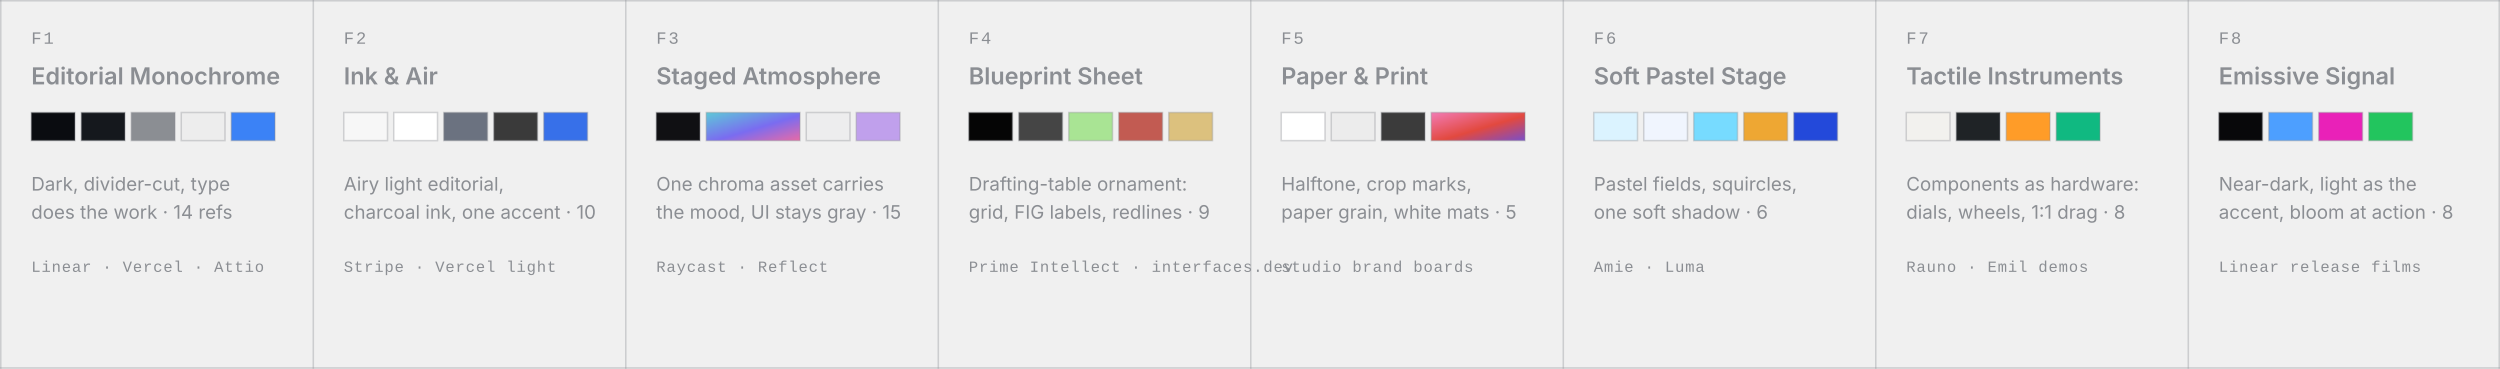
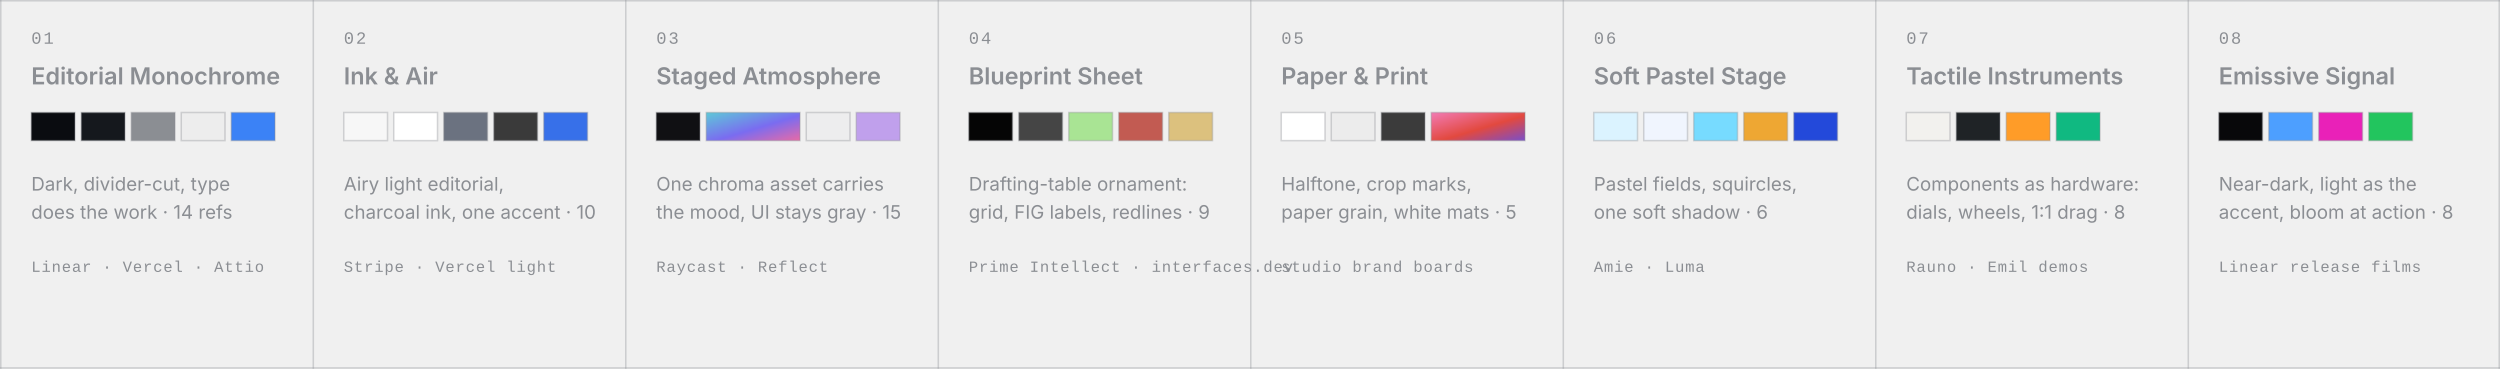
<svg xmlns="http://www.w3.org/2000/svg" width="1600" height="236" viewBox="0 0 1600 236" role="img" aria-label="The eight style families">
  <defs>
    <style>
      .sans { font-family: Inter, -apple-system, "Segoe UI", Helvetica, Arial, sans-serif; }
      .mono { font-family: "SF Mono", Menlo, Consolas, "Liberation Mono", monospace; }
      .fx { fill: #8B8E93; }
      .ess { fill: #8B8E93; }
      .rule { stroke: #8B8E93; stroke-opacity: 0.35; }
      .sw { stroke: #8B8E93; stroke-opacity: 0.35; }
    </style>
    <linearGradient id="atm" x1="0" y1="0" x2="1" y2="1">
      <stop offset="0" stop-color="#5ec9d8" />
      <stop offset="0.55" stop-color="#7a6cf0" />
      <stop offset="1" stop-color="#e86aa6" />
    </linearGradient>
    <linearGradient id="print" x1="0" y1="0" x2="1" y2="1">
      <stop offset="0" stop-color="#f27bb4" />
      <stop offset="0.55" stop-color="#e2493f" />
      <stop offset="1" stop-color="#7a4ec9" />
    </linearGradient>
  </defs>
  <g class="rule" stroke-width="1">
    <line x1="0.5" y1="0" x2="0.5" y2="236" />
    <line x1="200.5" y1="0" x2="200.5" y2="236" />
    <line x1="400.5" y1="0" x2="400.5" y2="236" />
    <line x1="600.5" y1="0" x2="600.5" y2="236" />
    <line x1="800.5" y1="0" x2="800.5" y2="236" />
    <line x1="1000.5" y1="0" x2="1000.5" y2="236" />
    <line x1="1200.5" y1="0" x2="1200.5" y2="236" />
    <line x1="1400.5" y1="0" x2="1400.5" y2="236" />
    <line x1="1599.5" y1="0" x2="1599.5" y2="236" />
    <line x1="0" y1="0.5" x2="1600" y2="0.5" />
    <line x1="0" y1="235.5" x2="1600" y2="235.5" />
  </g>
  <g transform="translate(20 28)">
-     <text class="mono fx" font-size="11" letter-spacing="1.2" y="0">F1</text>
+     <text class="mono fx" font-size="11" letter-spacing="1.2" y="0">01</text>
    <text class="sans" font-size="15" font-weight="600" fill="#8B8E93" y="26">Editorial Monochrome</text>
    <g transform="translate(0 44)" class="sw">
      <rect width="28" height="18" fill="#0A0C10" />
      <rect x="32" width="28" height="18" fill="#15181D" />
      <rect x="64" width="28" height="18" fill="#8b8e93" />
      <rect x="96" width="28" height="18" fill="#EDEDED" />
      <rect x="128" width="28" height="18" fill="#3B82F6" />
    </g>
    <text class="sans ess" font-size="12" y="94">Dark, divider-cut, type</text>
    <text class="sans ess" font-size="12" y="112">does the work · 14 refs</text>
    <text class="mono ess" font-size="10" y="146" letter-spacing="0.5">Linear · Vercel · Attio</text>
  </g>
  <g transform="translate(220 28)">
-     <text class="mono fx" font-size="11" letter-spacing="1.2" y="0">F2</text>
+     <text class="mono fx" font-size="11" letter-spacing="1.2" y="0">02</text>
    <text class="sans" font-size="15" font-weight="600" fill="#8B8E93" y="26">Ink &amp; Air</text>
    <g transform="translate(0 44)" class="sw">
      <rect width="28" height="18" fill="#F7F7F7" />
      <rect x="32" width="28" height="18" fill="#FFFFFF" />
      <rect x="64" width="28" height="18" fill="#6B7280" />
      <rect x="96" width="28" height="18" fill="#3A3A3A" />
      <rect x="128" width="28" height="18" fill="#3770E9" />
    </g>
    <text class="sans ess" font-size="12" y="94">Airy light editorial,</text>
    <text class="sans ess" font-size="12" y="112">charcoal ink, one accent · 10</text>
    <text class="mono ess" font-size="10" y="146" letter-spacing="0.5">Stripe · Vercel light</text>
  </g>
  <g transform="translate(420 28)">
-     <text class="mono fx" font-size="11" letter-spacing="1.2" y="0">F3</text>
+     <text class="mono fx" font-size="11" letter-spacing="1.2" y="0">03</text>
    <text class="sans" font-size="15" font-weight="600" fill="#8B8E93" y="26">Staged Atmosphere</text>
    <g transform="translate(0 44)" class="sw">
      <rect width="28" height="18" fill="#101013" />
      <rect x="32" width="60" height="18" fill="url(#atm)" />
      <rect x="96" width="28" height="18" fill="#EDEDEE" />
      <rect x="128" width="28" height="18" fill="#C0A0EC" />
    </g>
    <text class="sans ess" font-size="12" y="94">One chroma asset carries</text>
    <text class="sans ess" font-size="12" y="112">the mood, UI stays gray · 15</text>
    <text class="mono ess" font-size="10" y="146" letter-spacing="0.5">Raycast · Reflect</text>
  </g>
  <g transform="translate(620 28)">
-     <text class="mono fx" font-size="11" letter-spacing="1.2" y="0">F4</text>
+     <text class="mono fx" font-size="11" letter-spacing="1.2" y="0">04</text>
    <text class="sans" font-size="15" font-weight="600" fill="#8B8E93" y="26">Blueprint Sheet</text>
    <g transform="translate(0 44)" class="sw">
      <rect width="28" height="18" fill="#050505" />
      <rect x="32" width="28" height="18" fill="#454545" />
      <rect x="64" width="28" height="18" fill="#a9e494" />
      <rect x="96" width="28" height="18" fill="#c25b52" />
      <rect x="128" width="28" height="18" fill="#dcc17e" />
    </g>
    <text class="sans ess" font-size="12" y="94">Drafting-table ornament:</text>
    <text class="sans ess" font-size="12" y="112">grid, FIG labels, redlines · 9</text>
    <text class="mono ess" font-size="10" y="146" letter-spacing="0.5">Prime Intellect · interfaces.dev</text>
  </g>
  <g transform="translate(820 28)">
-     <text class="mono fx" font-size="11" letter-spacing="1.2" y="0">F5</text>
+     <text class="mono fx" font-size="11" letter-spacing="1.2" y="0">05</text>
    <text class="sans" font-size="15" font-weight="600" fill="#8B8E93" y="26">Paper &amp; Print</text>
    <g transform="translate(0 44)" class="sw">
      <rect width="28" height="18" fill="#FFFFFF" />
      <rect x="32" width="28" height="18" fill="#ECECEC" />
      <rect x="64" width="28" height="18" fill="#3B3B3B" />
      <rect x="96" width="60" height="18" fill="url(#print)" />
    </g>
    <text class="sans ess" font-size="12" y="94">Halftone, crop marks,</text>
    <text class="sans ess" font-size="12" y="112">paper grain, white mats · 5</text>
    <text class="mono ess" font-size="10" y="146" letter-spacing="0.5">studio brand boards</text>
  </g>
  <g transform="translate(1020 28)">
-     <text class="mono fx" font-size="11" letter-spacing="1.2" y="0">F6</text>
+     <text class="mono fx" font-size="11" letter-spacing="1.2" y="0">06</text>
    <text class="sans" font-size="15" font-weight="600" fill="#8B8E93" y="26">Soft Pastel Stage</text>
    <g transform="translate(0 44)" class="sw">
      <rect width="28" height="18" fill="#DBF3FF" />
      <rect x="32" width="28" height="18" fill="#F0F5FE" />
      <rect x="64" width="28" height="18" fill="#77dbff" />
      <rect x="96" width="28" height="18" fill="#eea733" />
      <rect x="128" width="28" height="18" fill="#2349DA" />
    </g>
    <text class="sans ess" font-size="12" y="94">Pastel fields, squircles,</text>
    <text class="sans ess" font-size="12" y="112">one soft shadow · 6</text>
    <text class="mono ess" font-size="10" y="146" letter-spacing="0.5">Amie · Luma</text>
  </g>
  <g transform="translate(1220 28)">
-     <text class="mono fx" font-size="11" letter-spacing="1.2" y="0">F7</text>
+     <text class="mono fx" font-size="11" letter-spacing="1.2" y="0">07</text>
    <text class="sans" font-size="15" font-weight="600" fill="#8B8E93" y="26">Tactile Instruments</text>
    <g transform="translate(0 44)" class="sw">
      <rect width="28" height="18" fill="#F2F1EE" />
      <rect x="32" width="28" height="18" fill="#1F2326" />
      <rect x="64" width="28" height="18" fill="#FF9C28" />
      <rect x="96" width="28" height="18" fill="#10B981" />
    </g>
    <text class="sans ess" font-size="12" y="94">Components as hardware:</text>
    <text class="sans ess" font-size="12" y="112">dials, wheels, 1:1 drag · 8</text>
    <text class="mono ess" font-size="10" y="146" letter-spacing="0.5">Rauno · Emil demos</text>
  </g>
  <g transform="translate(1420 28)">
-     <text class="mono fx" font-size="11" letter-spacing="1.2" y="0">F8</text>
+     <text class="mono fx" font-size="11" letter-spacing="1.2" y="0">08</text>
    <text class="sans" font-size="15" font-weight="600" fill="#8B8E93" y="26">Emissive Signal</text>
    <g transform="translate(0 44)" class="sw">
      <rect width="28" height="18" fill="#08080A" />
      <rect x="32" width="28" height="18" fill="#4D9FFF" />
      <rect x="64" width="28" height="18" fill="#E921B8" />
      <rect x="96" width="28" height="18" fill="#22C55E" />
    </g>
    <text class="sans ess" font-size="12" y="94">Near-dark, light as the</text>
    <text class="sans ess" font-size="12" y="112">accent, bloom at action · 8</text>
    <text class="mono ess" font-size="10" y="146" letter-spacing="0.5">Linear release films</text>
  </g>
</svg>
